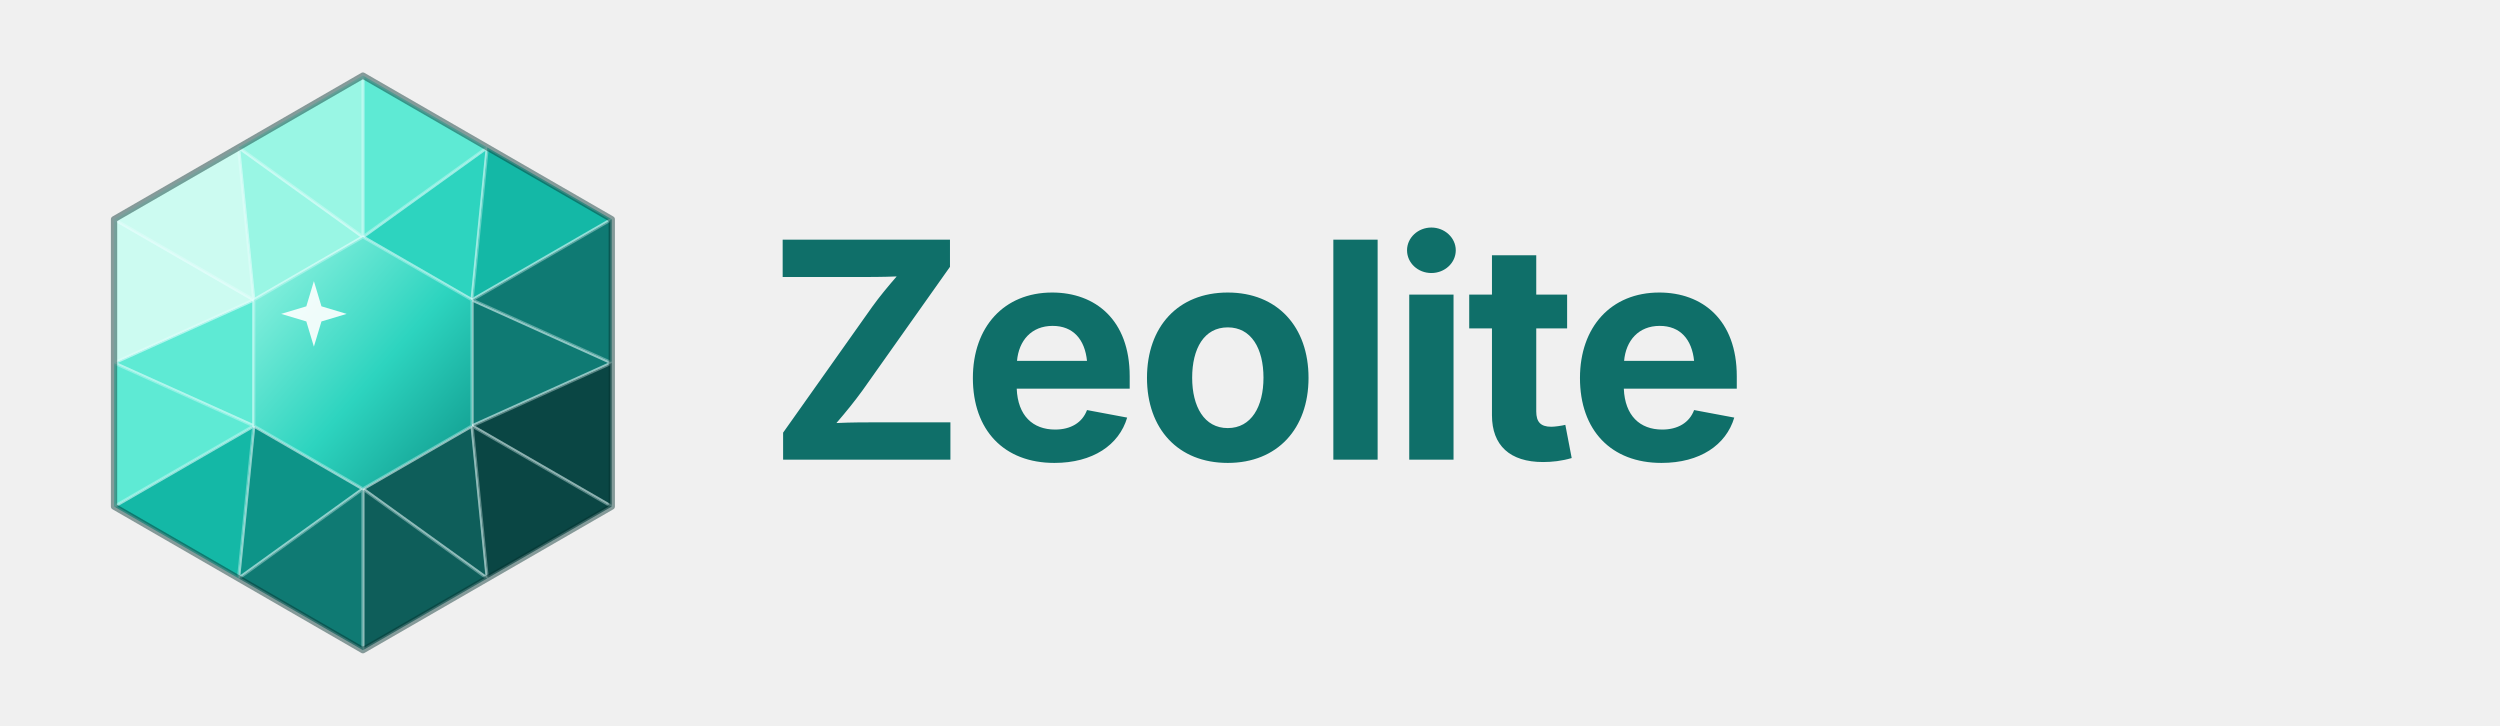
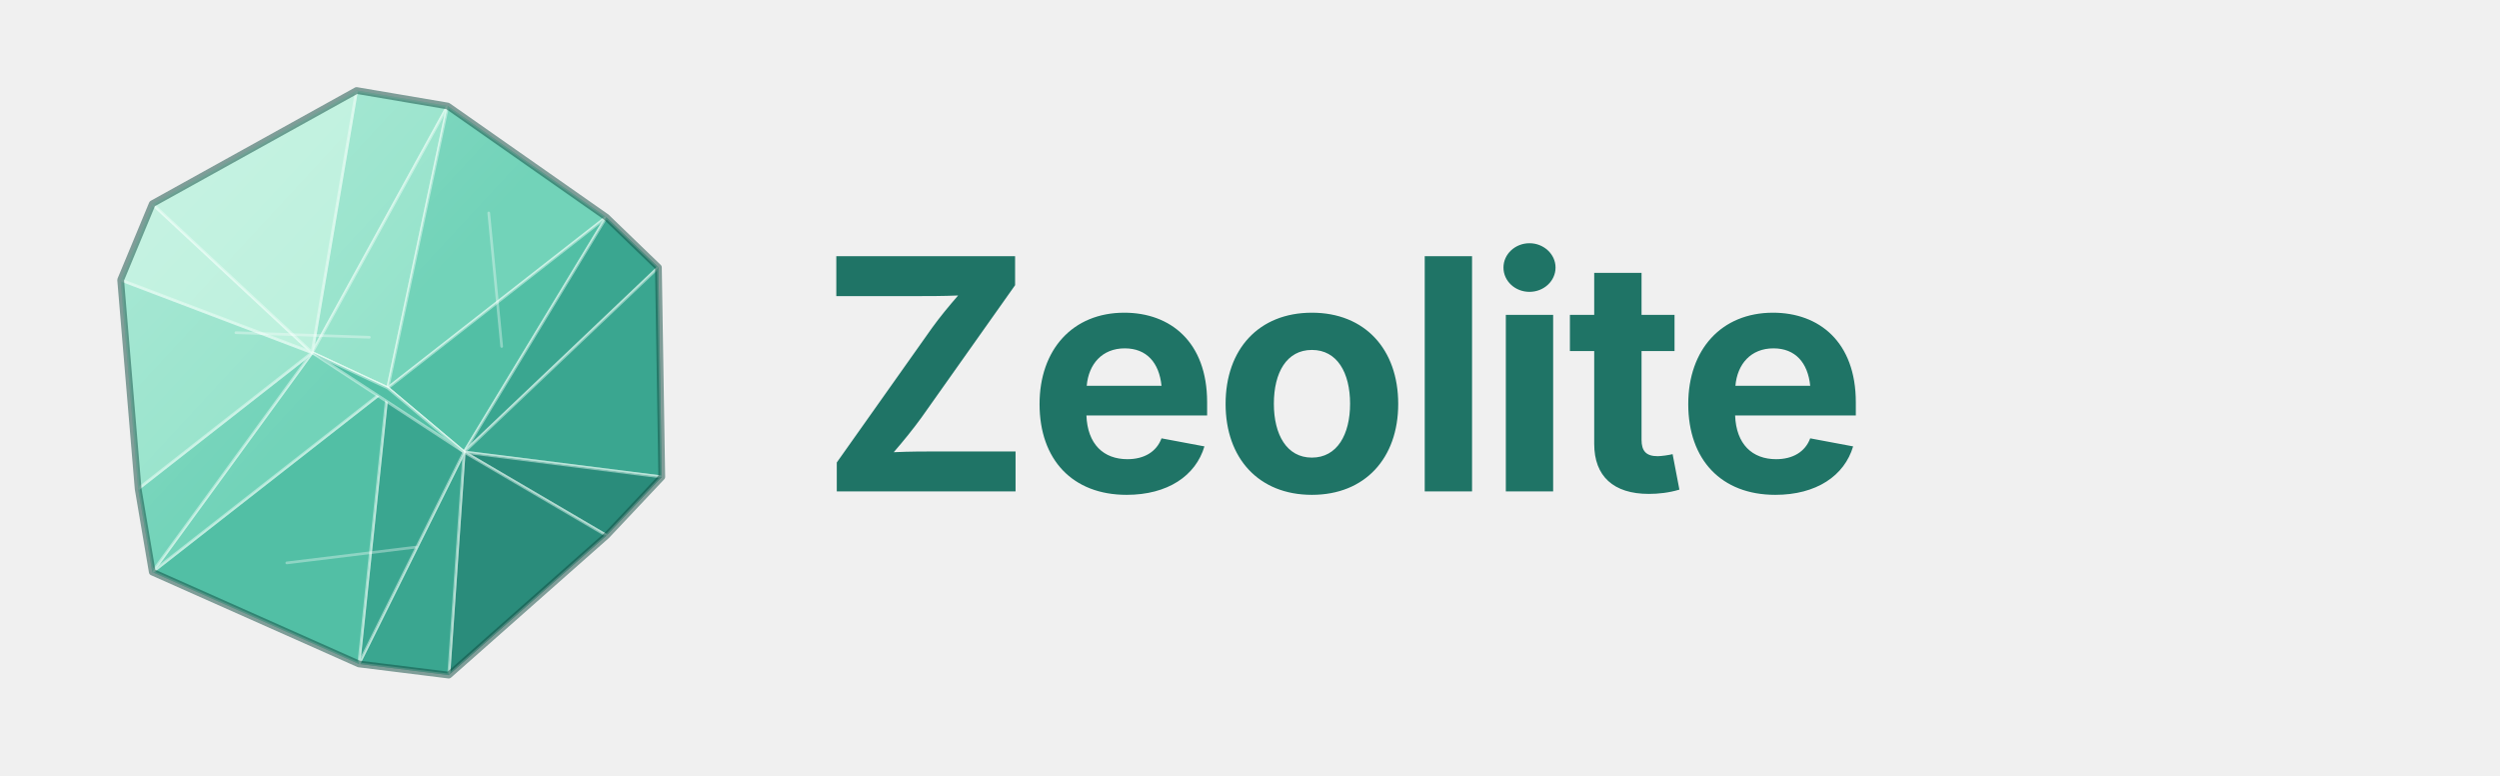
- <svg xmlns="http://www.w3.org/2000/svg" viewBox="0 0 1240 360" width="1240" height="360" role="img" aria-label="Zeolite">
+ <svg xmlns="http://www.w3.org/2000/svg" viewBox="0 0 1160 360" width="1160" height="360" role="img" aria-label="Zeolite">
  <g transform="translate(20 20) scale(0.625)">
    <defs>
-       <linearGradient id="zw-table" x1="0" y1="0" x2="1" y2="1">
-         <stop offset="0" stop-color="#99F6E4" />
-         <stop offset="0.55" stop-color="#2DD4BF" />
-         <stop offset="1" stop-color="#0D9488" />
+       <clipPath id="zw-clip">
+         <polygon points="232.8,35.2 300.5,46.7 418.3,129.2 457.0,166.5 459.5,322.1 418.5,365.6 301.3,469.2 234.5,460.9 81.1,392.7 70.6,330.9 57.6,175.8 81.1,119.3" />
+       </clipPath>
+       <linearGradient id="zw-sheen" x1="0" y1="0" x2="1" y2="1">
+         <stop offset="0" stop-color="#FFFFFF" stop-opacity="0.22" />
+         <stop offset="0.45" stop-color="#FFFFFF" stop-opacity="0" />
      </linearGradient>
    </defs>
-     <g stroke="#ECFEFF" stroke-opacity="0.35" stroke-width="2.5" stroke-linejoin="round">
-       <polygon points="256.0,156.0 342.6,206.0 354.7,85.0" fill="#2DD4BF" />
-       <polygon points="256.0,28.0 256.0,156.0 354.7,85.0" fill="#5EEAD4" />
-       <polygon points="354.7,85.0 342.6,206.0 453.5,142.0" fill="#14B8A6" />
-       <polygon points="342.6,206.0 342.6,306.0 453.5,256.0" fill="#0F7A73" />
-       <polygon points="453.5,142.0 342.6,206.0 453.5,256.0" fill="#0F7A73" />
-       <polygon points="453.5,256.0 342.6,306.0 453.5,370.0" fill="#0A4644" />
-       <polygon points="342.6,306.0 256.0,356.0 354.7,427.0" fill="#0E5E5A" />
-       <polygon points="453.5,370.0 342.6,306.0 354.7,427.0" fill="#0A4644" />
-       <polygon points="354.7,427.0 256.0,356.0 256.0,484.0" fill="#0E5E5A" />
-       <polygon points="256.0,356.0 169.4,306.0 157.3,427.0" fill="#0D9488" />
-       <polygon points="256.0,484.0 256.0,356.0 157.3,427.0" fill="#0F7A73" />
-       <polygon points="157.3,427.0 169.4,306.0 58.5,370.0" fill="#14B8A6" />
-       <polygon points="169.4,306.0 169.4,206.0 58.5,256.0" fill="#5EEAD4" />
-       <polygon points="58.5,370.0 169.4,306.0 58.5,256.0" fill="#5EEAD4" />
-       <polygon points="58.5,256.0 169.4,206.0 58.5,142.0" fill="#CCFBF1" />
-       <polygon points="169.4,206.0 256.0,156.0 157.3,85.0" fill="#99F6E4" />
-       <polygon points="58.5,142.0 169.4,206.0 157.3,85.0" fill="#CCFBF1" />
-       <polygon points="157.3,85.0 256.0,156.0 256.0,28.0" fill="#99F6E4" />
-       <polygon points="256.0,156.0 342.6,206.0 342.6,306.0 256.0,356.0 169.4,306.0 169.4,206.0" fill="url(#zw-table)" />
+     <g clip-path="url(#zw-clip)">
+       <g stroke="#F0FFF8" stroke-opacity="0.45" stroke-width="2.2" stroke-linejoin="round">
+         <polygon points="232.8,35.2 300.5,46.7 199.8,229.8" fill="#96E3CB" />
+         <polygon points="300.5,46.7 256.0,256.0 199.8,229.8" fill="#96E3CB" />
+         <polygon points="300.5,46.7 418.3,129.2 256.0,256.0" fill="#72D3B9" />
+         <polygon points="418.3,129.2 312.7,303.6 256.0,256.0" fill="#52BFA5" />
+         <polygon points="418.3,129.2 457.0,166.5 312.7,303.6" fill="#3AA690" />
+         <polygon points="457.0,166.5 459.5,322.1 312.7,303.6" fill="#3AA690" />
+         <polygon points="459.5,322.1 418.5,365.6 312.7,303.6" fill="#2A8C7B" />
+         <polygon points="418.5,365.6 301.3,469.2 312.7,303.6" fill="#2A8C7B" />
+         <polygon points="301.3,469.2 234.5,460.9 312.7,303.6" fill="#3AA690" />
+         <polygon points="234.5,460.9 256.0,256.0 312.7,303.6" fill="#3AA690" />
+         <polygon points="234.5,460.9 81.1,392.7 256.0,256.0" fill="#52BFA5" />
+         <polygon points="81.1,392.7 199.8,229.8 256.0,256.0" fill="#72D3B9" />
+         <polygon points="81.1,392.7 70.6,330.9 199.8,229.8" fill="#72D3B9" />
+         <polygon points="70.6,330.9 57.6,175.8 199.8,229.8" fill="#96E3CB" />
+         <polygon points="57.6,175.8 81.1,119.3 199.8,229.8" fill="#BAF0DC" />
+         <polygon points="81.1,119.3 232.8,35.2 199.8,229.8" fill="#BAF0DC" />
+         <polygon points="256.0,256.0 199.8,229.8 312.7,303.6" fill="#52BFA5" />
+       </g>
+       <g stroke="#FFFFFF" stroke-opacity="0.35" stroke-width="2" stroke-linecap="round">
+         <line x1="143.2" y1="215.0" x2="242.3" y2="218.4" />
+         <line x1="331.0" y1="126.1" x2="340.6" y2="225.2" />
+         <line x1="181.0" y1="385.9" x2="276.8" y2="374.2" />
+       </g>
+       <polygon points="232.8,35.2 300.5,46.7 418.3,129.2 457.0,166.5 459.5,322.1 418.5,365.6 301.3,469.2 234.5,460.9 81.1,392.7 70.6,330.9 57.6,175.8 81.1,119.3" fill="url(#zw-sheen)" />
    </g>
-     <polygon points="256.0,28.0 453.5,142.0 453.5,370.0 256.0,484.0 58.5,370.0 58.5,142.0" fill="none" stroke="#042F2E" stroke-opacity="0.45" stroke-width="5" stroke-linejoin="round" />
-     <path d="M217.1 191.1 L223.1 211.1 L243.1 217.1 L223.1 223.1 L217.1 243.1 L211.1 223.1 L191.1 217.1 L211.1 211.1 Z" fill="#FFFFFF" fill-opacity="0.9" />
+     <polygon points="232.8,35.2 300.5,46.7 418.3,129.2 457.0,166.5 459.5,322.1 418.5,365.6 301.3,469.2 234.5,460.9 81.1,392.7 70.6,330.9 57.6,175.8 81.1,119.3" fill="none" stroke="#0E4A40" stroke-opacity="0.5" stroke-width="5" stroke-linejoin="round" />
  </g>
-   <text x="380" y="228" font-family="Inter, 'Segoe UI', Roboto, system-ui, sans-serif" font-size="150" font-weight="650" letter-spacing="-3" fill="#0F6F69">Zeolite</text>
+   <text x="380" y="228" font-family="Inter, 'Segoe UI', Roboto, system-ui, sans-serif" font-size="150" font-weight="650" letter-spacing="-3" fill="#1F7466">Zeolite</text>
</svg>
